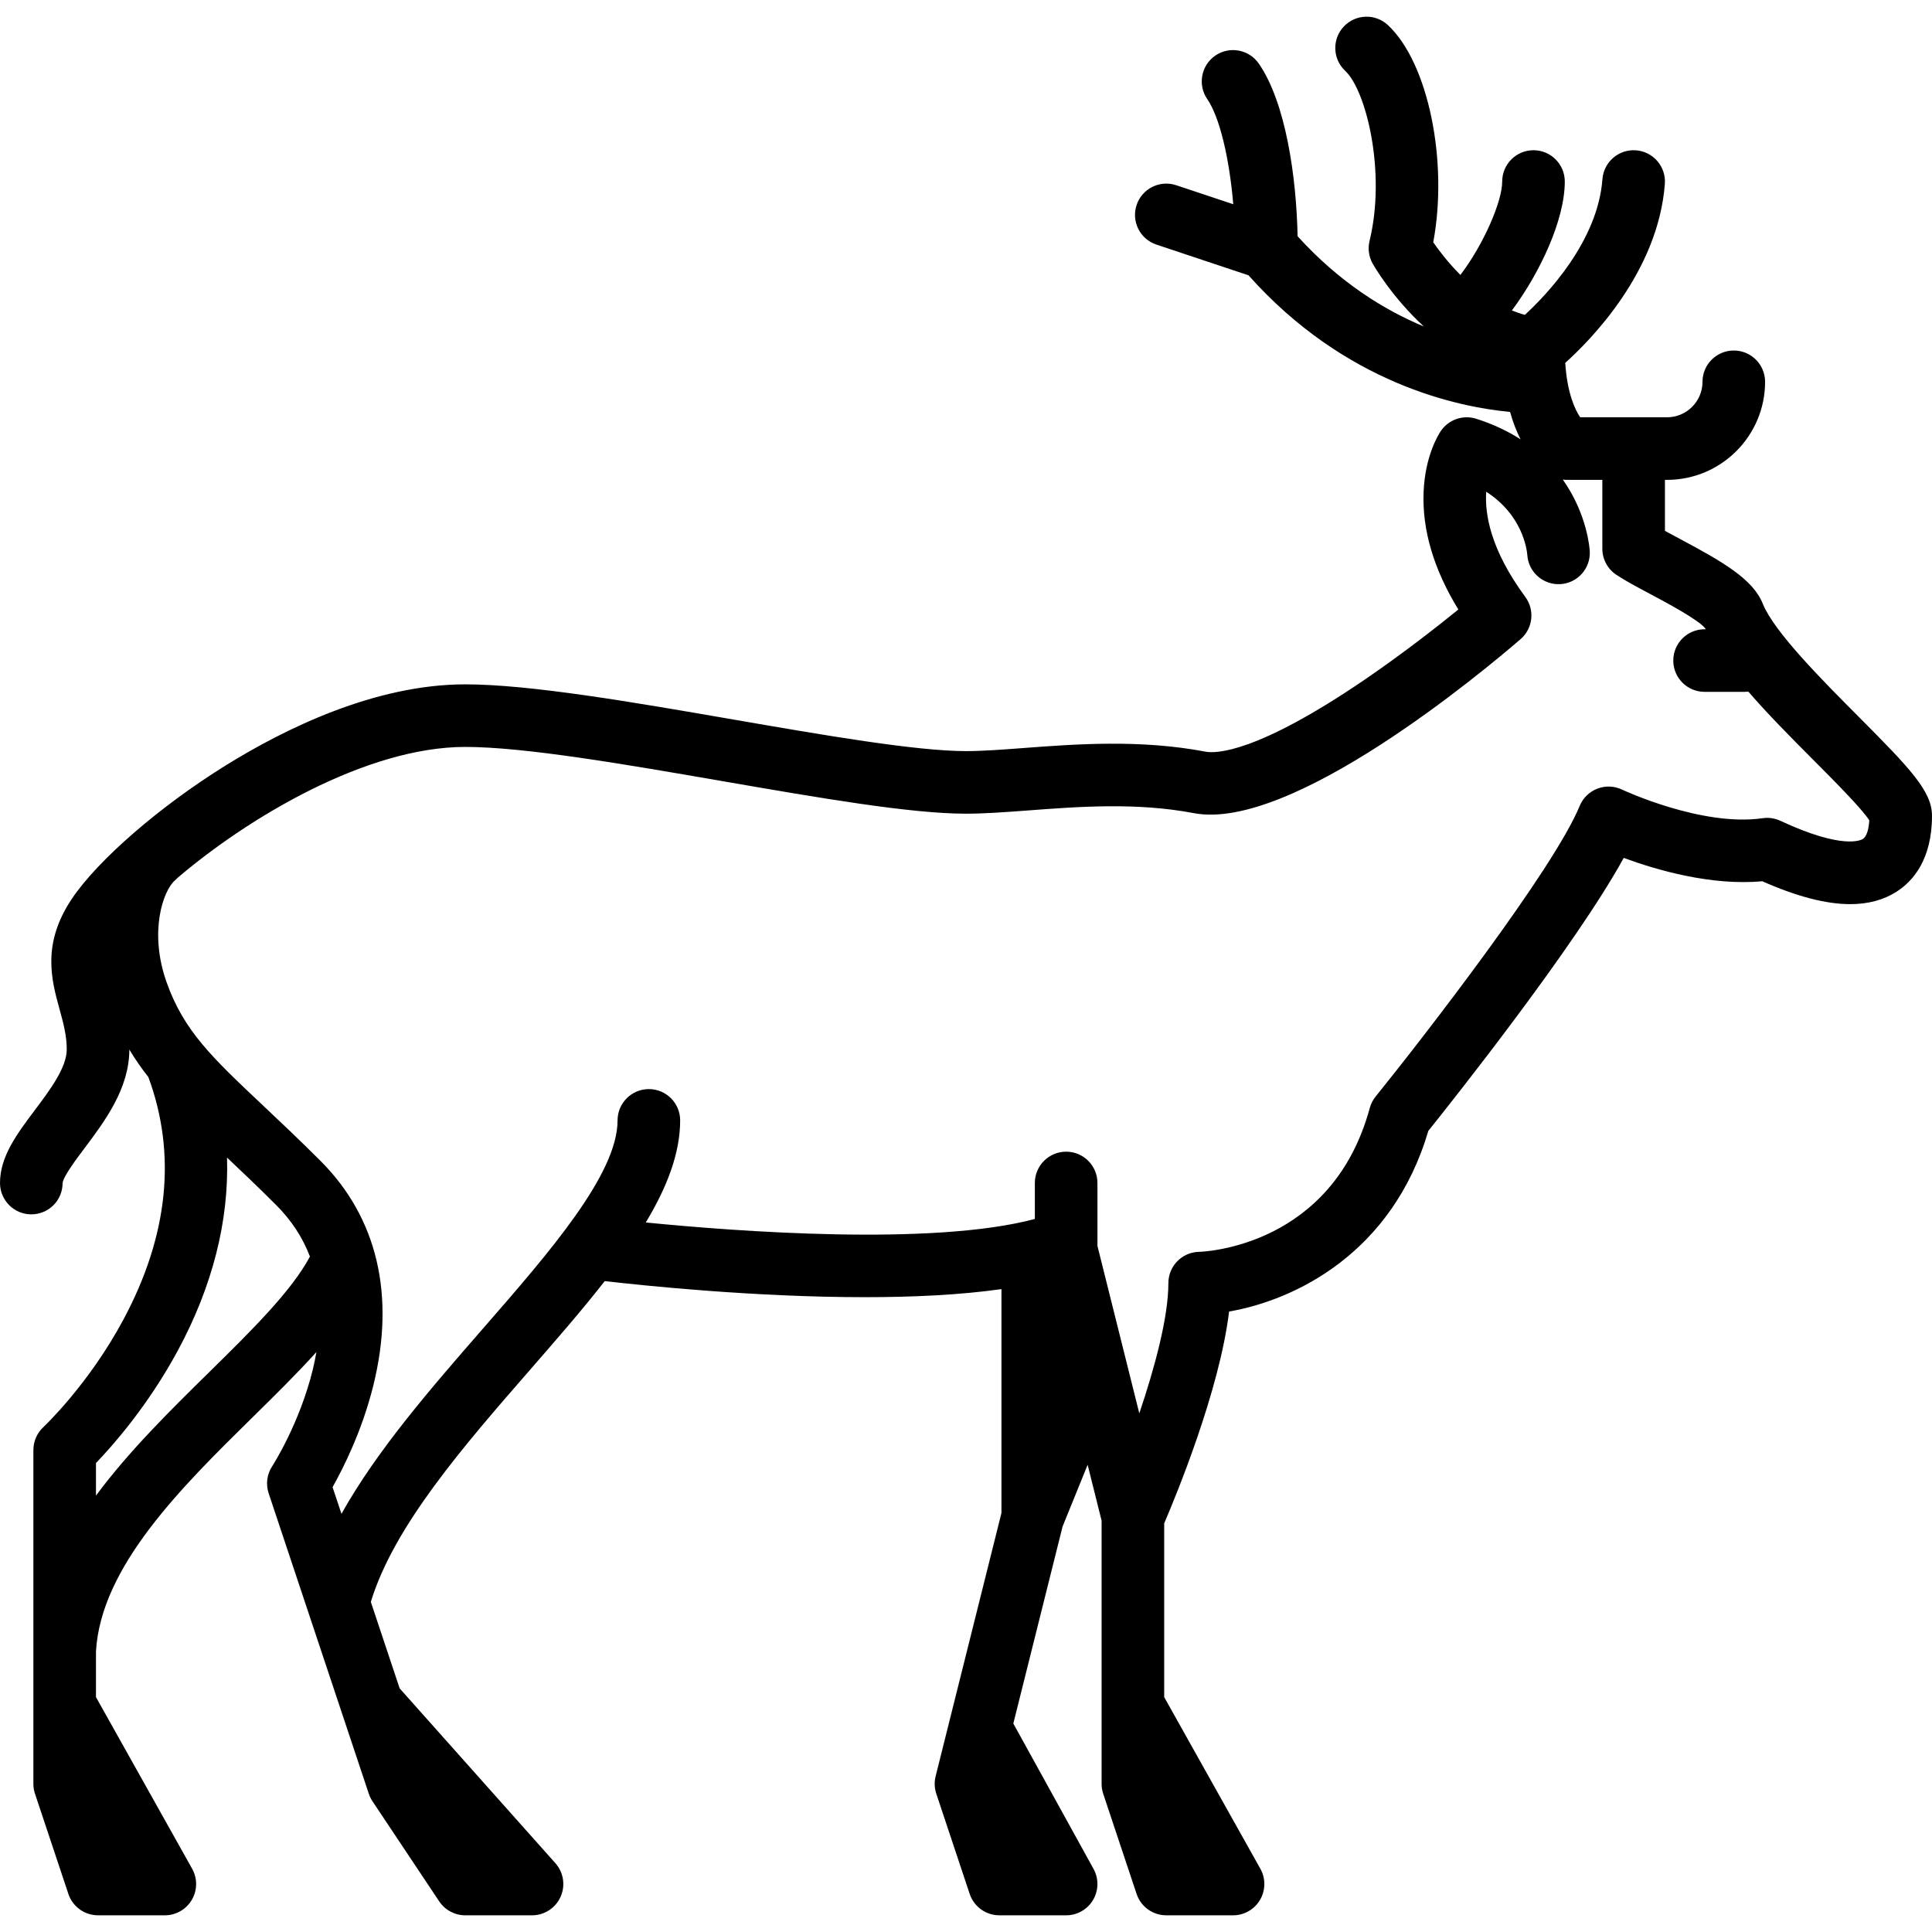
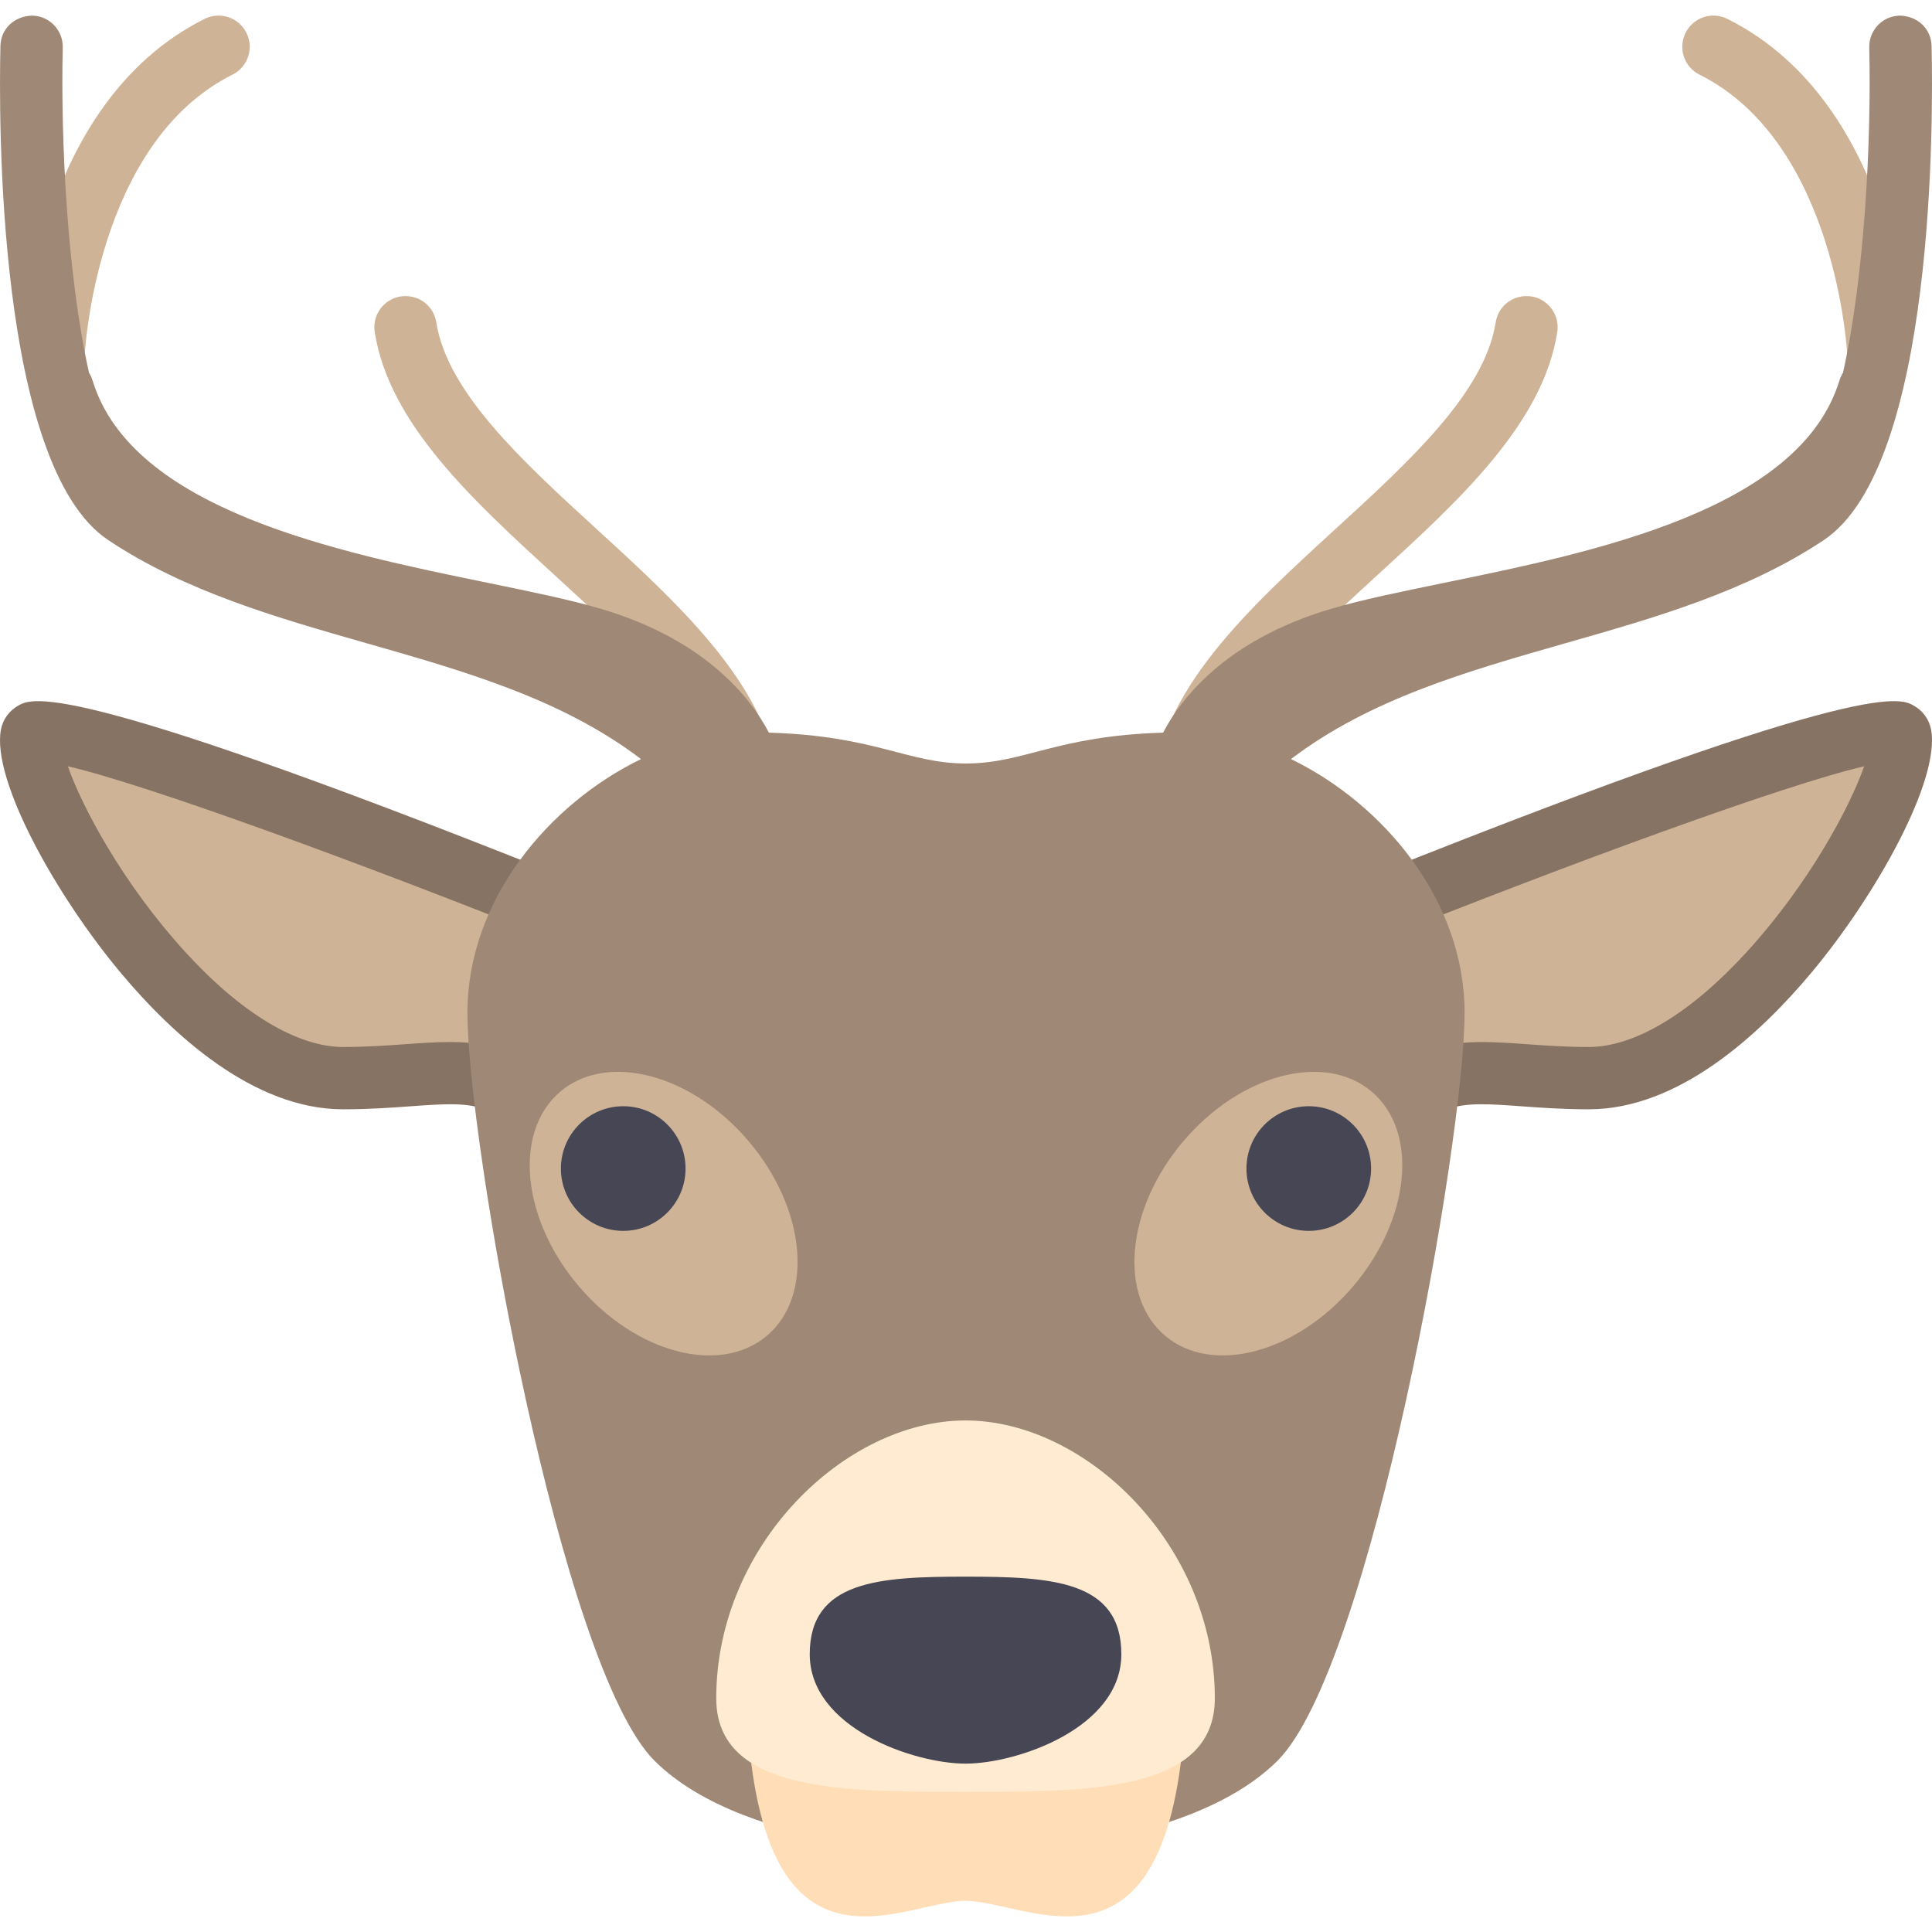
<svg xmlns="http://www.w3.org/2000/svg" width="102.5" height="102.5" version="1.1" id="Layer_1" x="0px" y="0px" viewBox="0 0 512.001 512.001" style="enable-background:new 0 0 512.001 512.001;" xml:space="preserve">
  <g>
-     <g>
-       <path d="M492.404,189.785c-9.4-9.438-22.275-22.365-25.23-29.754c-2.608-6.519-10.424-11.062-22.049-17.25    c-1.363-0.727-2.695-1.434-3.897-2.094v-13.516h0.553c14.329,0,25.987-11.658,25.987-25.987c0-4.581-3.713-8.294-8.294-8.294    c-4.58,0-8.294,3.712-8.294,8.294c0,5.183-4.216,9.4-9.4,9.4h-23.017c-1.373-2.048-3.442-6.397-3.957-14.421    c6.624-5.933,24.656-24.102,26.397-47.442c0.342-4.567-3.085-8.547-7.653-8.888c-4.568-0.345-8.547,3.085-8.888,7.655    c-1.241,16.614-15.001,30.849-20.556,35.953c-1.18-0.314-2.318-0.722-3.431-1.172c7.448-10.008,14.011-24.013,14.011-34.164    c0-4.581-3.713-8.294-8.294-8.294c-4.58,0-8.294,3.712-8.294,8.294c0,5.348-4.97,16.725-11.072,24.755    c-3.274-3.27-5.73-6.521-7.2-8.658c4.005-21.4-1.277-47.531-12.009-57.547c-3.347-3.125-8.597-2.946-11.722,0.404    c-3.125,3.348-2.945,8.596,0.405,11.722c5.58,5.208,10.863,26.903,6.447,45.057c-0.497,2.041-0.2,4.195,0.83,6.026    c0.344,0.613,5.059,8.83,13.558,16.659c-10.461-4.351-22.352-11.667-33.456-23.912c-0.331-15.91-3.156-35.394-10.272-45.744    c-2.594-3.774-7.759-4.729-11.533-2.136c-3.774,2.595-4.731,7.76-2.135,11.534c3.269,4.755,5.849,15.581,6.887,27.86    l-15.123-5.042c-4.344-1.444-9.041,0.9-10.491,5.245c-1.449,4.346,0.9,9.044,5.246,10.491l24.401,8.135    c25.645,28.789,55.653,34.941,69.322,36.206c0.796,2.845,1.762,5.246,2.784,7.271c-3.295-2.124-7.172-4.002-11.756-5.457    c-3.513-1.112-7.337,0.221-9.393,3.279c-0.691,1.03-4.161,6.644-4.548,16.142c-0.409,10.033,2.685,20.478,9.209,31.131    c-5.552,4.508-14.638,11.634-24.71,18.513c-28.912,19.744-39.681,19.656-42.289,19.16c-17.269-3.29-34.376-2.005-48.124-0.972    c-5.648,0.426-10.98,0.826-15.357,0.826c-13.271,0-37.839-4.252-61.599-8.363c-26.507-4.587-53.916-9.33-71.101-9.33    c-23.855,0-47.699,11.689-63.5,21.496c-17.385,10.789-33.734,24.949-40.685,35.234c-8.115,12.009-5.466,21.62-3.339,29.341    c0.985,3.575,1.916,6.952,1.916,10.689c0,4.809-4.493,10.792-8.457,16.07C4.486,300.514,0,306.489,0,313.504    c0,4.581,3.712,8.313,8.293,8.313c4.58,0,8.293-3.695,8.293-8.275c0.148-1.714,3.618-6.335,5.915-9.393    c5.243-6.982,11.766-15.671,11.778-26.001c1.53,2.554,3.209,4.961,5.04,7.289c7.516,20.374,5.308,41.972-6.58,64.203    c-9.243,17.284-21.124,28.449-21.233,28.55c-1.694,1.569-2.659,3.776-2.659,6.088v67.491c-0.002,0.105-0.002,0.209,0,0.313v20.662    c0,0.891,0.144,1.777,0.426,2.623l8.847,26.54c1.129,3.387,4.298,5.671,7.868,5.671H43.68c2.944,0,5.667-1.56,7.156-4.1    c1.488-2.54,1.519-5.68,0.08-8.247l-25.482-45.477v-12.1c1.288-22.495,22.68-43.541,41.56-62.115    c5.965-5.869,11.766-11.582,16.858-17.231c-0.257,1.46-0.546,2.934-0.91,4.442c-3.492,14.48-10.745,25.727-10.811,25.826    c-1.392,2.122-1.736,4.765-0.933,7.172l26.54,79.62c0.233,0.699,0.558,1.364,0.968,1.977l17.693,26.54    c1.538,2.308,4.127,3.693,6.9,3.693h17.693c3.268,0,6.23-1.919,7.567-4.901c1.337-2.981,0.799-6.47-1.375-8.911l-41.273-46.33    l-7.639-22.918c6.125-20.1,24.556-41.259,42.393-61.727c6.897-7.916,13.663-15.682,19.596-23.287    c10.289,1.188,39.729,4.262,68.942,4.262c12.637,0,25.22-0.582,36.194-2.135v59.319l-17.446,69.782    c-0.383,1.53-0.322,3.138,0.178,4.635l8.847,26.54c1.129,3.387,4.298,5.671,7.868,5.671h17.693c2.934,0,5.65-1.55,7.141-4.078    c1.492-2.526,1.537-5.653,0.119-8.222l-21.255-38.525l13.05-52.202l6.642-16.362l3.702,14.804v48.776    c-0.002,0.105-0.002,0.21,0,0.315v20.661c0,0.891,0.144,1.777,0.426,2.623l8.847,26.54c1.129,3.387,4.298,5.671,7.868,5.671    h17.693c2.944,0,5.667-1.56,7.156-4.1c1.488-2.54,1.519-5.68,0.08-8.247l-25.482-45.477v-46.056    c3.043-7.078,14.649-35.079,17.197-56.128c17.348-3.001,43.225-15.37,52.803-47.877c6.468-8.069,38.911-48.923,51.786-72.34    c8.604,3.175,23.173,7.441,36.706,6.185c9.11,4.031,16.852,6.067,23.304,6.067c4.76,0,8.829-1.093,12.256-3.274    c4.297-2.738,9.422-8.454,9.422-20.139C512,209.72,506.344,203.78,492.404,189.785z M55.362,363.712    c-10.283,10.115-21.229,20.893-29.928,32.64v-8.632c4.487-4.662,13.805-15.212,21.673-29.772    c9.205-17.038,13.577-34.356,13.059-51.175c3.928,3.703,8.289,7.848,13.038,12.595c4.024,4.024,7.001,8.577,8.932,13.634    C77.248,342.171,66.615,352.644,55.362,363.712z M493.669,222.339c-0.498,0.317-5.33,2.867-21.742-4.771    c-0.022-0.011-0.045-0.02-0.068-0.031c-0.011-0.004-0.021-0.01-0.032-0.014c-0.024-0.011-0.049-0.019-0.073-0.03    c-0.222-0.102-0.448-0.195-0.68-0.276c-0.071-0.025-0.143-0.043-0.213-0.066c-0.185-0.06-0.37-0.117-0.56-0.164    c-0.111-0.028-0.222-0.046-0.333-0.07c-0.149-0.03-0.299-0.062-0.45-0.085c-0.15-0.022-0.301-0.034-0.451-0.048    c-0.114-0.01-0.228-0.024-0.343-0.03c-0.195-0.009-0.389-0.007-0.583-0.003c-0.074,0.002-0.147-0.001-0.221,0.003    c-0.255,0.012-0.51,0.038-0.762,0.074c-0.016,0.002-0.031,0.002-0.046,0.004c-0.016,0.002-0.032,0.003-0.049,0.006    c-0.016,0.002-0.031,0.003-0.045,0.005c-16.016,2.298-36.954-7.493-37.155-7.588c-2.058-0.981-4.428-1.072-6.553-0.249    c-2.127,0.821-3.821,2.48-4.685,4.588c-6.877,16.762-41.363,61.269-54.071,77.003c-0.723,0.896-1.252,1.931-1.553,3.041    c-9.957,36.717-43.826,38.073-45.223,38.111c-4.522,0.081-8.146,3.77-8.146,8.293c0,9.076-3.634,22.469-7.705,34.509    l-11.094-44.376v-16.673c0-4.581-3.713-8.294-8.294-8.294c-4.58,0-8.294,3.712-8.294,8.294v9.536    c-27.115,7.248-79.227,3.3-103.11,0.931c5.602-9.296,9.114-18.323,9.114-27.053c0-4.581-3.713-8.294-8.294-8.294    c-4.58,0-8.294,3.712-8.294,8.294c0,14.235-18.048,34.948-35.502,54.978c-13.943,16.001-28.226,32.398-37.667,49.286l-2.358-7.073    c2.842-5.038,7.84-14.954,10.81-26.977c5.893-23.858,1.046-44.43-14.015-59.492c-5.613-5.614-10.643-10.351-15.08-14.532    c-13.642-12.848-21.156-19.926-25.723-32.865c-4.738-13.426-0.818-24.322,2.226-26.918c0.254-0.217,0.487-0.448,0.708-0.687    c18.652-15.894,49.973-34.693,76.238-34.693c15.76,0,42.456,4.62,68.273,9.088c25.575,4.426,49.73,8.606,64.427,8.606    c4.998,0,10.633-0.424,16.597-0.871c13.436-1.01,28.663-2.152,43.777,0.724c25.85,4.929,76.665-37.539,86.59-46.101    c3.282-2.832,3.829-7.713,1.257-11.202c-9.227-12.513-10.771-21.98-10.355-27.868c9.695,6.22,10.779,15.433,10.886,16.736    c0.291,4.535,4.182,7.992,8.728,7.75c4.574-0.25,8.079-4.16,7.829-8.734c-0.034-0.633-0.65-9.781-7.144-18.976    c0.355,0.046,0.713,0.075,1.074,0.075h9.4v18.246c0,2.773,1.386,5.363,3.693,6.9c2.35,1.567,5.58,3.287,8.998,5.106    c4.165,2.216,12.748,6.785,14.575,9.094c0.033,0.08,0.077,0.161,0.111,0.242h-0.284c-4.58,0-8.294,3.712-8.294,8.294    c0,4.581,3.713,8.294,8.294,8.294h10.69c0.31,0,0.615-0.02,0.916-0.053c5.275,6.103,11.487,12.346,17.314,18.195    c5.448,5.471,12.771,12.824,14.729,15.905C495.238,219.951,494.632,221.726,493.669,222.339z" />
-     </g>
+     <path style="fill:#CFB396;" d="M497.808,102.247c0.121,0,0.234,0,0.347-0.008c4.556-0.186,8.097-4.017,7.911-8.573   c-0.105-2.686-3.154-66.097-48.29-88.662c-4.081-2.033-9.032-0.387-11.08,3.693c-2.041,4.081-0.387,9.041,3.693,11.08   c36.363,18.177,39.154,73.999,39.177,74.556C489.752,98.772,493.414,102.247,497.808,102.247z" />
+     <path style="fill:#CFB396;" d="M313.583,218.844c4.33,0,7.968-3.379,8.234-7.758c1.226-20.266,22.645-39.863,43.355-58.815   c21.508-19.67,43.742-40.017,47.524-64.282c0.702-4.508-2.388-8.734-6.887-9.436c-4.621-0.653-8.734,2.388-9.436,6.887   c-2.887,18.54-22.944,36.895-42.346,54.645c-23.137,21.17-47.073,43.065-48.694,69.999c-0.275,4.556,3.194,8.468,7.742,8.742   C313.244,218.836,313.414,218.844,313.583,218.844z" />
+     <path style="fill:#CFB396;" d="M14.192,102.247c-0.121,0-0.234,0-0.347-0.008c-4.556-0.186-8.097-4.017-7.911-8.573   c0.105-2.685,3.154-66.095,48.29-88.661c4.081-2.033,9.032-0.387,11.08,3.693c2.041,4.081,0.387,9.041-3.693,11.08   C25.248,37.957,22.458,93.78,22.433,94.336C22.249,98.772,18.587,102.247,14.192,102.247z" />
+     <path style="fill:#CFB396;" d="M198.418,218.844c-4.33,0-7.968-3.379-8.234-7.758c-1.226-20.266-22.645-39.863-43.355-58.815   c-21.508-19.67-43.742-40.017-47.524-64.282c-0.702-4.508,2.387-8.734,6.887-9.436c4.621-0.653,8.734,2.388,9.436,6.887   c2.887,18.54,22.944,36.895,42.346,54.645c23.137,21.17,47.073,43.065,48.694,69.999c0.275,4.556-3.194,8.468-7.742,8.742   C198.757,218.836,198.587,218.844,198.418,218.844z" />
+     <path style="fill:#CFB396;" d="M148.864,302.238c-16.516-24.774-28.487-16.516-57.684-16.516c-41.29,0-85.334-75.699-82.581-90.839   c1.775-9.765,148.522,49.548,148.522,49.548L148.864,302.238z" />
+   </g>
+   <path style="fill:#877364;" d="M148.864,310.496c-2.718,0-5.314-1.347-6.871-3.678c-10.202-15.298-16.024-14.871-33.347-13.629  c-5.129,0.371-10.951,0.791-17.709,0.791c-23.766,0-45.267-19.782-59.113-36.379C14.743,237.117-2.2,206.746,0.235,193.4  c0.492-2.726,2.202-5.081,4.685-6.452c3.693-2.048,13.476-7.395,155.29,49.823c3.524,1.428,5.621,5.064,5.089,8.831l-8.258,57.806  c-0.484,3.387-3.008,6.129-6.346,6.887C150.081,310.432,149.468,310.496,148.864,310.496z M119.162,276.15  c8.5,0,16.298,1.436,24.032,7.403l4.839-33.879c-52.524-21.041-109.282-41.799-130.056-46.597  c3.79,10.807,14.589,31.105,31.121,49.202c14.83,16.242,29.694,25.185,41.838,25.185c6.17,0,11.67-0.395,16.533-0.742  C111.533,276.423,115.42,276.15,119.162,276.15z" />
+   <path style="fill:#CFB396;" d="M363.136,302.238c16.516-24.774,28.487-16.516,57.684-16.516c41.29,0,85.334-75.699,82.581-90.839  c-1.775-9.765-148.522,49.548-148.522,49.548L363.136,302.238z" />
+   <path style="fill:#877364;" d="M361.306,310.295c-3.338-0.758-5.863-3.5-6.346-6.887l-8.258-57.806  c-0.533-3.766,1.565-7.403,5.089-8.831c141.815-57.218,151.596-51.871,155.29-49.823c2.484,1.371,4.194,3.725,4.685,6.452  c2.435,13.347-14.508,43.718-31.589,64.201c-13.847,16.597-35.347,36.379-59.113,36.379c-6.758,0-12.581-0.419-17.709-0.791  c-17.322-1.242-23.145-1.669-33.347,13.629c-1.557,2.331-4.153,3.678-6.871,3.678C362.532,310.496,361.918,310.432,361.306,310.295z   M404.532,276.722c4.863,0.347,10.363,0.742,16.533,0.742c12.146,0,27.008-8.943,41.838-25.185  c16.533-18.097,27.331-38.395,31.121-49.202c-20.774,4.798-77.532,25.557-130.056,46.597l4.839,33.879  c7.734-5.967,15.532-7.403,24.032-7.403C396.58,276.15,400.467,276.423,404.532,276.722z" />
+   <path style="fill:#9F8976;" d="M511.889,12.199c-0.105-4.556-3.637-7.943-8.452-8.064c-4.556,0.105-8.169,3.887-8.065,8.452  c0.573,24.766-1.21,60.459-6.96,86.194c-0.395,0.621-0.71,1.299-0.935,2.041c-10.484,34.314-64.952,45.476-104.717,53.629  c-11.734,2.411-21.879,4.484-30.121,6.927c-28.117,8.332-39.885,24.117-44.402,32.778c-28.455,0.86-36.692,8.173-52.237,8.173  c-15.545,0-23.781-7.314-52.236-8.173c-4.516-8.661-16.285-24.445-44.403-32.778c-8.242-2.443-18.388-4.516-30.12-6.927  c-39.766-8.153-94.234-19.315-104.717-53.629c-0.226-0.742-0.54-1.419-0.935-2.041c-5.75-25.734-7.532-61.428-6.959-86.194  c0.105-4.565-3.508-8.347-8.065-8.452c-4.814,0.121-8.347,3.508-8.452,8.064c-0.427,18.395-1.073,111.177,28.573,130.936  c20.419,13.612,44.734,20.556,68.242,27.266c26.533,7.576,51.998,14.854,72.95,30.76c-24.432,11.861-46.004,37.387-46.004,67.231  c0,34.049,24.774,173.419,49.548,198.194C198.194,491.36,256,491.36,256,491.36s57.806,0,82.581-24.774  c24.774-24.774,49.548-164.145,49.548-198.194c0-29.845-21.572-55.37-46.005-67.232c20.953-15.906,46.418-23.185,72.95-30.76  c23.508-6.71,47.822-13.654,68.242-27.266C512.961,123.377,512.316,30.594,511.889,12.199z" />
+   <path style="fill:#FFDEB7;" d="M198.194,458.328c5.161,69.783,41.29,45.42,57.684,45.42c16.463,0,52.746,24.362,57.929-45.42  H198.194z" />
+   <path style="fill:#FFEBD2;" d="M321.942,450.07c0,25.085-34.139,24.774-66.065,24.774s-66.065,0.311-66.065-24.774  c0-40.602,34.139-73.634,66.065-73.634S321.942,409.468,321.942,450.07z" />
+   <path style="fill:#464655;" d="M297.168,438.386c0,19.546-27.608,28.994-41.29,28.994s-41.29-9.448-41.29-28.994  c0-19.546,18.487-20.554,41.29-20.554S297.168,418.84,297.168,438.386z" />
+   <g>
+     <ellipse transform="matrix(0.7633 -0.646 0.646 0.7633 -166.1522 189.7488)" style="fill:#CFB396;" cx="175.886" cy="321.632" rx="29.593" ry="42.373" />
+     <ellipse transform="matrix(0.7633 0.646 -0.646 0.7633 287.34 -141.019)" style="fill:#CFB396;" cx="336.127" cy="321.641" rx="29.593" ry="42.373" />
+   </g>
+   <g>
+     <circle style="fill:#464655;" cx="165.162" cy="309.679" r="16.516" />
+     <circle style="fill:#464655;" cx="346.839" cy="309.679" r="16.516" />
  </g>
  <g>
</g>
  <g>
</g>
  <g>
</g>
  <g>
</g>
  <g>
</g>
  <g>
</g>
  <g>
</g>
  <g>
</g>
  <g>
</g>
  <g>
</g>
  <g>
</g>
  <g>
</g>
  <g>
</g>
  <g>
</g>
  <g>
</g>
</svg>
